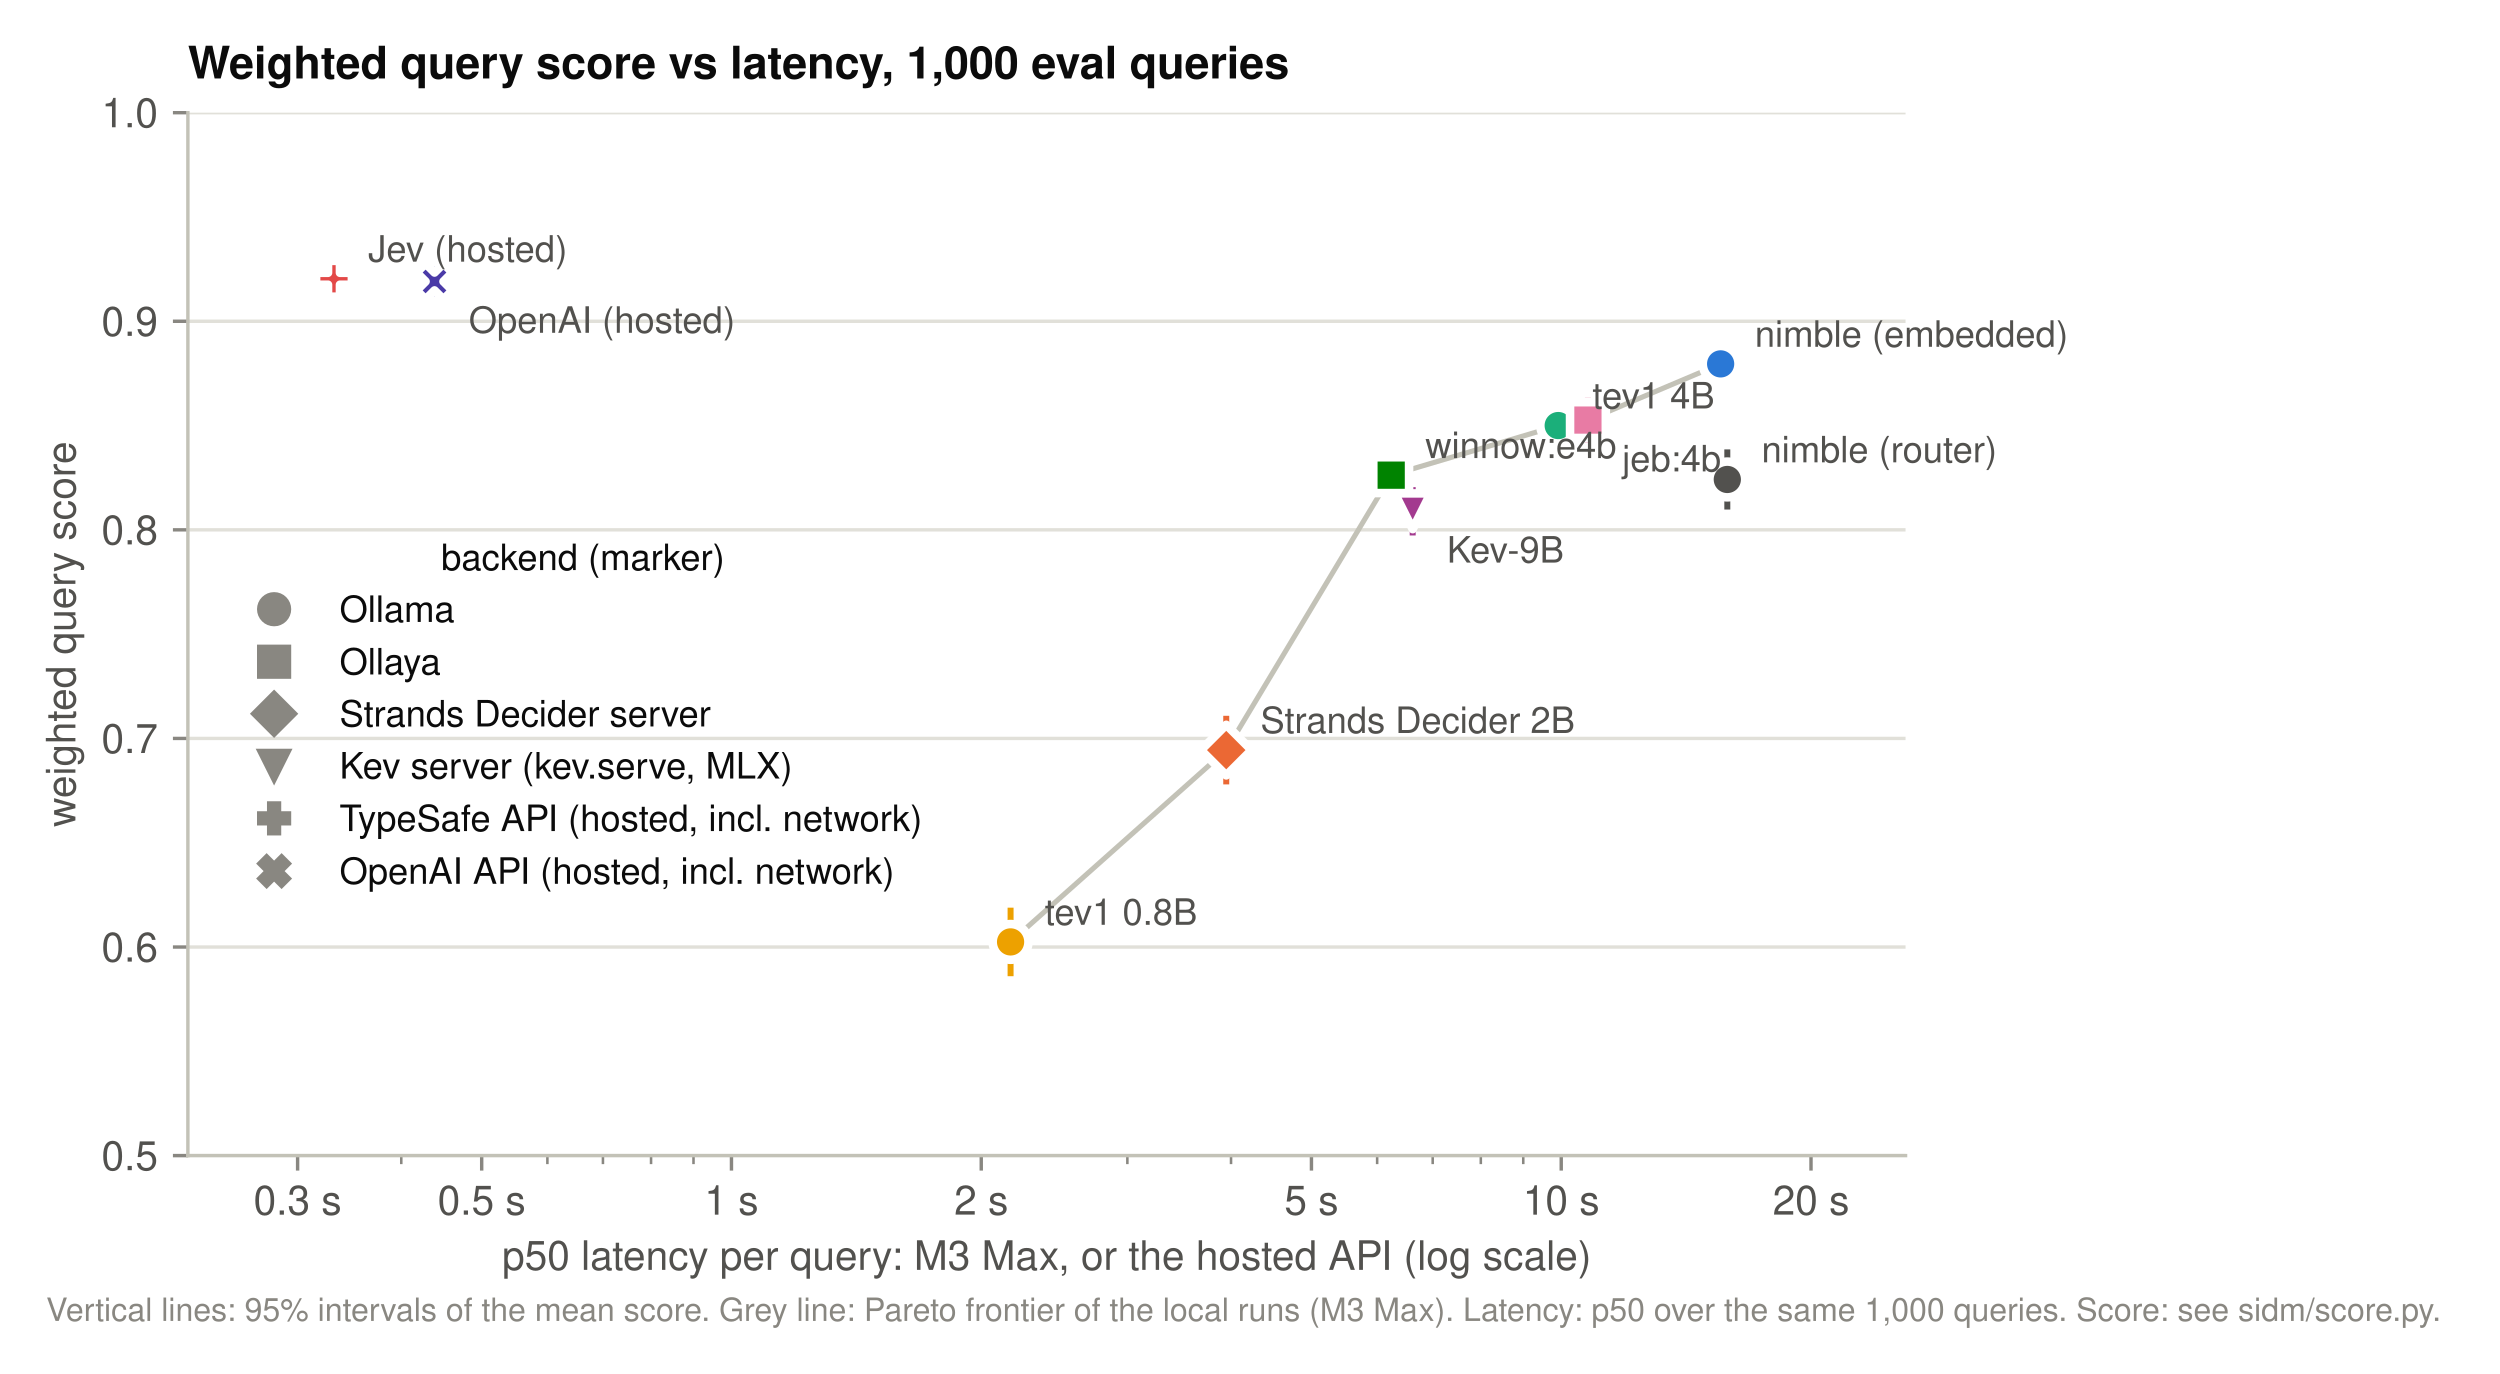
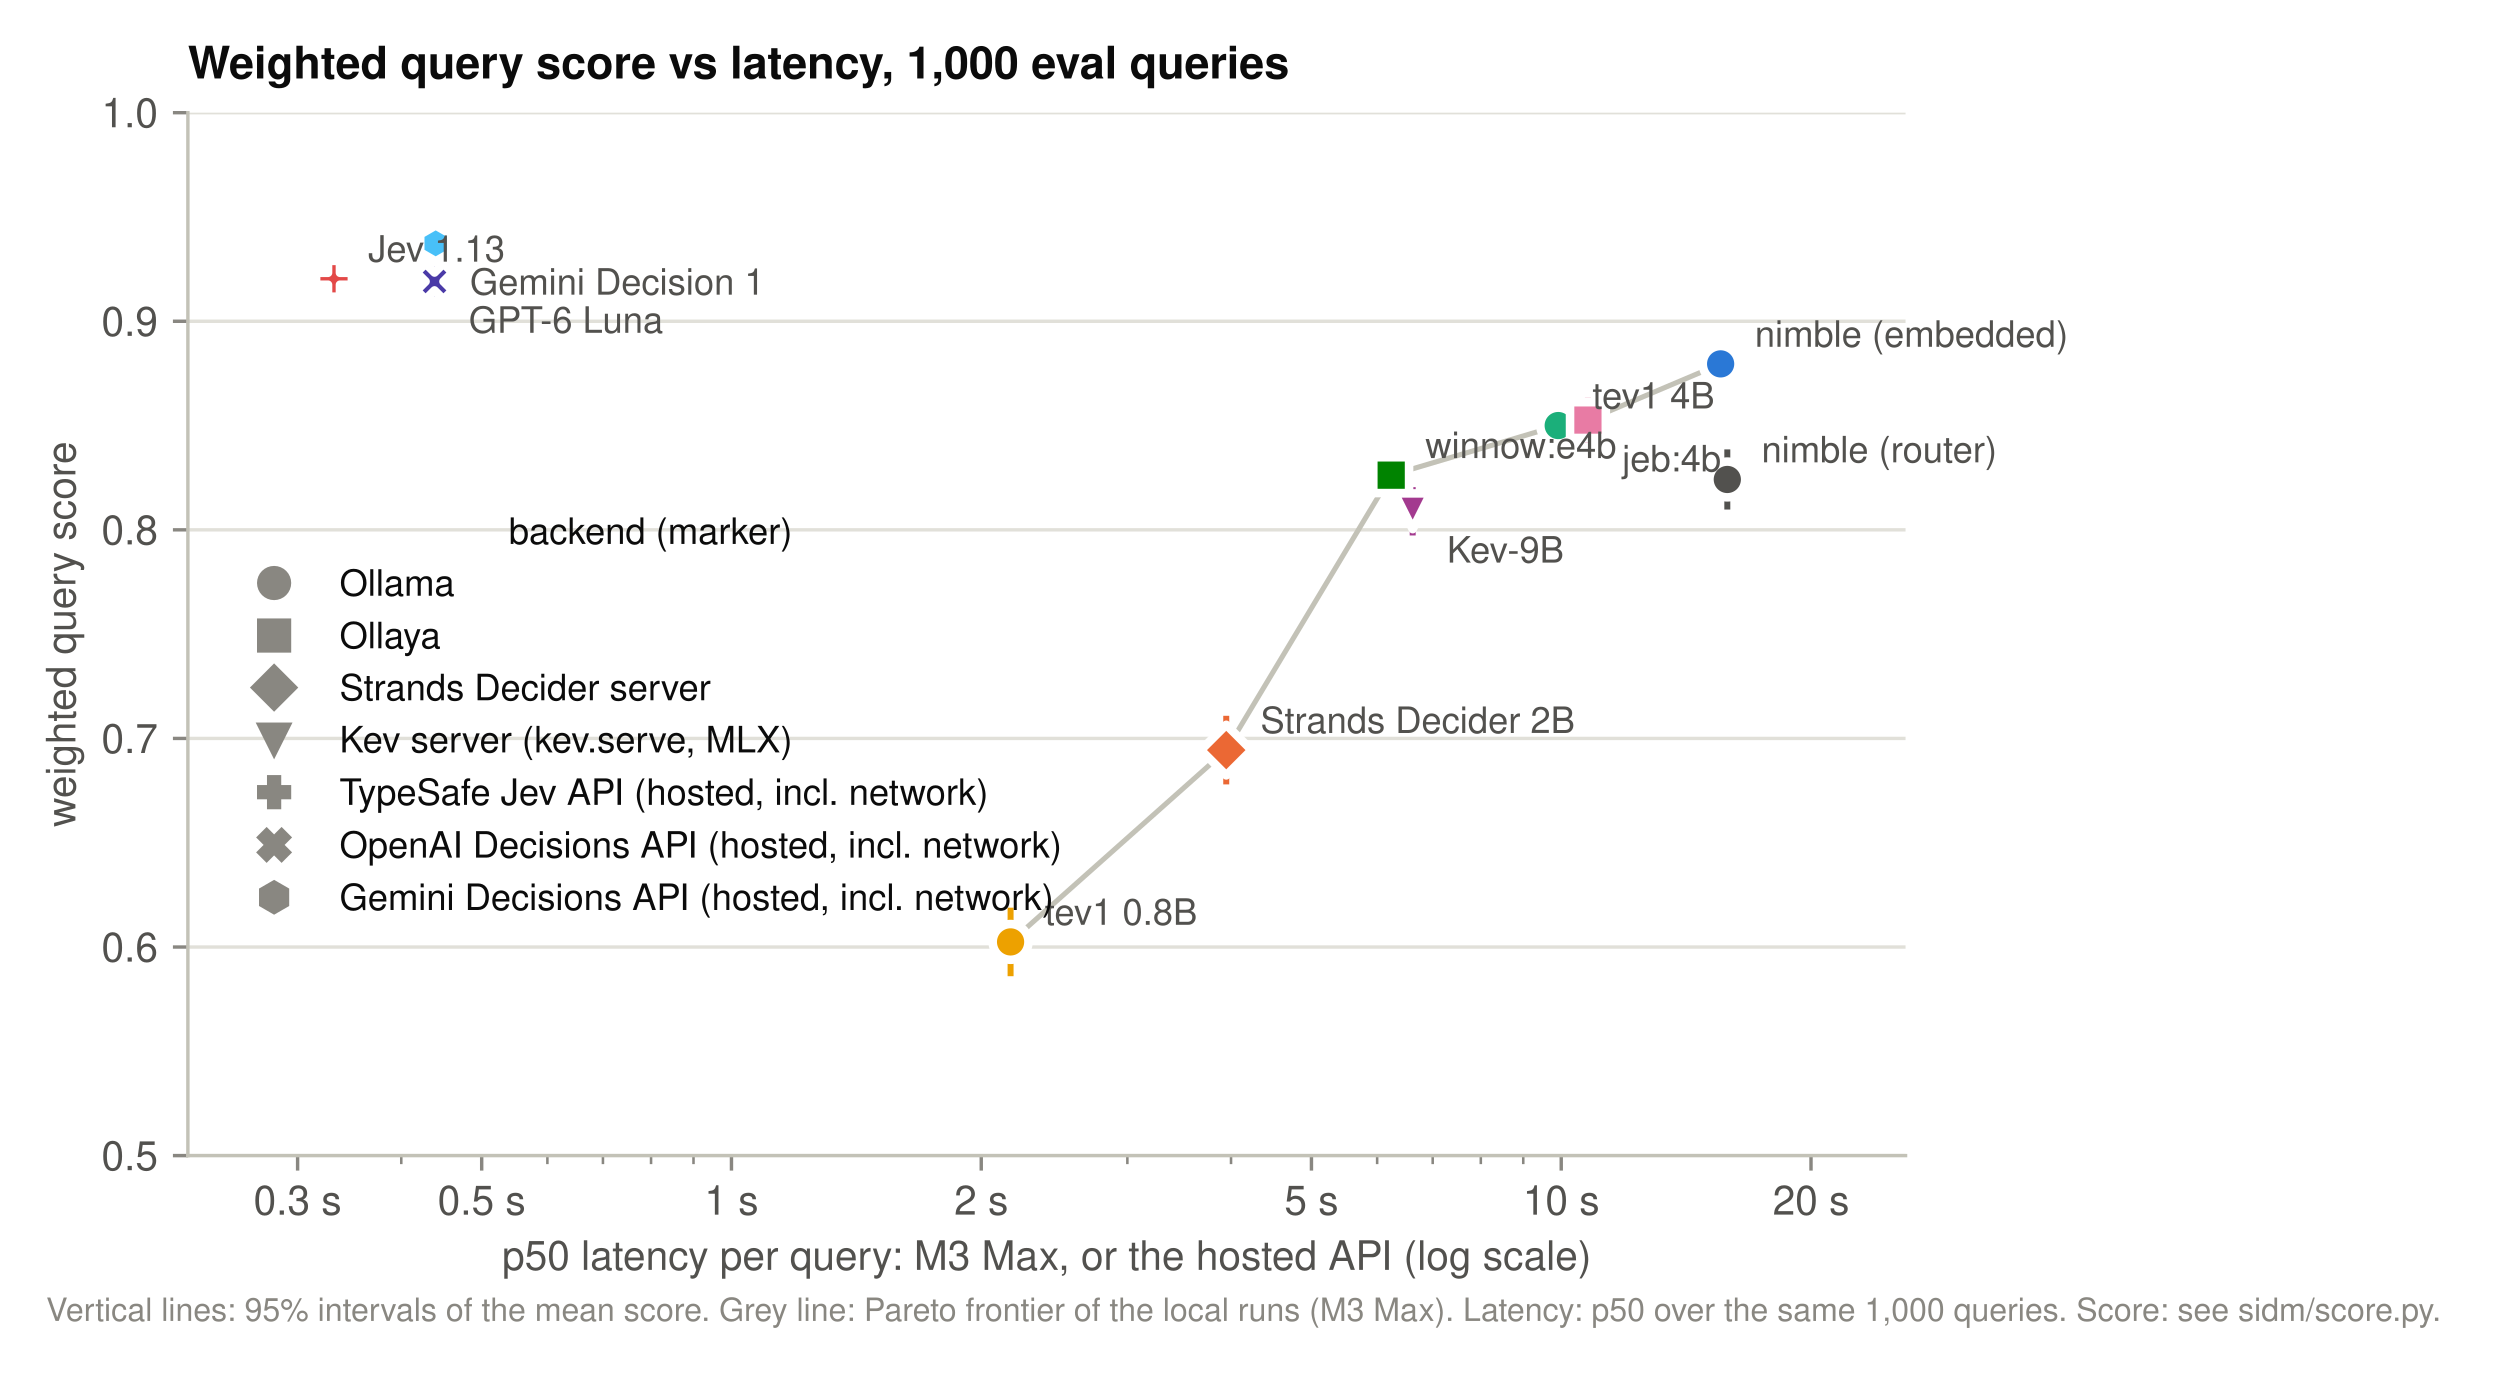
<svg xmlns="http://www.w3.org/2000/svg" xmlns:xlink="http://www.w3.org/1999/xlink" width="584.743pt" height="321.37pt" viewBox="0 0 584.743 321.37" version="1.1">
  <defs>
    <style type="text/css">*{stroke-linejoin: round; stroke-linecap: butt}</style>
  </defs>
  <g id="figure_1">
    <g id="patch_1">
      <path d="M 0 321.37  L 584.743 321.37  L 584.743 0  L 0 0  z " style="fill: #ffffff" />
    </g>
    <g id="axes_1">
      <g id="patch_2">
        <path d="M 43.944 270.293  L 445.704 270.293  L 445.704 26.357  L 43.944 26.357  z " style="fill: #ffffff" />
      </g>
      <g id="matplotlib.axis_1">
        <g id="xtick_1">
          <g id="line2d_1">
            <defs>
              <path id="mfe48f117c4" d="M 0 0  L 0 3.5  " style="stroke: #898781; stroke-width: 0.8" />
            </defs>
            <g>
              <use xlink:href="#mfe48f117c4" x="69.609" y="270.293" style="fill: #898781; stroke: #898781; stroke-width: 0.8" />
            </g>
          </g>
          <g id="text_1">
            <text style="fill: #52514e; font: 9.5px 'Helvetica', 'Arial', 'DejaVu Sans', 'Bitstream Vera Sans', 'Computer Modern Sans Serif', 'Lucida Grande', 'Verdana', 'Geneva', 'Lucid', 'Avant Garde', sans-serif; text-anchor: middle" x="69.609" y="284.107" transform="rotate(-0 69.60887 284.1075)">0.3 s</text>
          </g>
        </g>
        <g id="xtick_2">
          <g id="line2d_2">
            <g>
              <use xlink:href="#mfe48f117c4" x="112.665" y="270.293" style="fill: #898781; stroke: #898781; stroke-width: 0.8" />
            </g>
          </g>
          <g id="text_2">
            <text style="fill: #52514e; font: 9.5px 'Helvetica', 'Arial', 'DejaVu Sans', 'Bitstream Vera Sans', 'Computer Modern Sans Serif', 'Lucida Grande', 'Verdana', 'Geneva', 'Lucid', 'Avant Garde', sans-serif; text-anchor: middle" x="112.665" y="284.107" transform="rotate(-0 112.6649 284.1075)">0.5 s</text>
          </g>
        </g>
        <g id="xtick_3">
          <g id="line2d_3">
            <g>
              <use xlink:href="#mfe48f117c4" x="171.088" y="270.293" style="fill: #898781; stroke: #898781; stroke-width: 0.8" />
            </g>
          </g>
          <g id="text_3">
            <text style="fill: #52514e; font: 9.5px 'Helvetica', 'Arial', 'DejaVu Sans', 'Bitstream Vera Sans', 'Computer Modern Sans Serif', 'Lucida Grande', 'Verdana', 'Geneva', 'Lucid', 'Avant Garde', sans-serif; text-anchor: middle" x="171.088" y="284.107" transform="rotate(-0 171.0883 284.1075)">1 s</text>
          </g>
        </g>
        <g id="xtick_4">
          <g id="line2d_4">
            <g>
              <use xlink:href="#mfe48f117c4" x="229.512" y="270.293" style="fill: #898781; stroke: #898781; stroke-width: 0.8" />
            </g>
          </g>
          <g id="text_4">
            <text style="fill: #52514e; font: 9.5px 'Helvetica', 'Arial', 'DejaVu Sans', 'Bitstream Vera Sans', 'Computer Modern Sans Serif', 'Lucida Grande', 'Verdana', 'Geneva', 'Lucid', 'Avant Garde', sans-serif; text-anchor: middle" x="229.512" y="284.107" transform="rotate(-0 229.5117 284.1075)">2 s</text>
          </g>
        </g>
        <g id="xtick_5">
          <g id="line2d_5">
            <g>
              <use xlink:href="#mfe48f117c4" x="306.743" y="270.293" style="fill: #898781; stroke: #898781; stroke-width: 0.8" />
            </g>
          </g>
          <g id="text_5">
            <text style="fill: #52514e; font: 9.5px 'Helvetica', 'Arial', 'DejaVu Sans', 'Bitstream Vera Sans', 'Computer Modern Sans Serif', 'Lucida Grande', 'Verdana', 'Geneva', 'Lucid', 'Avant Garde', sans-serif; text-anchor: middle" x="306.743" y="284.107" transform="rotate(-0 306.7432 284.1075)">5 s</text>
          </g>
        </g>
        <g id="xtick_6">
          <g id="line2d_6">
            <g>
              <use xlink:href="#mfe48f117c4" x="365.167" y="270.293" style="fill: #898781; stroke: #898781; stroke-width: 0.8" />
            </g>
          </g>
          <g id="text_6">
            <text style="fill: #52514e; font: 9.5px 'Helvetica', 'Arial', 'DejaVu Sans', 'Bitstream Vera Sans', 'Computer Modern Sans Serif', 'Lucida Grande', 'Verdana', 'Geneva', 'Lucid', 'Avant Garde', sans-serif; text-anchor: middle" x="365.167" y="284.107" transform="rotate(-0 365.1666 284.1075)">10 s</text>
          </g>
        </g>
        <g id="xtick_7">
          <g id="line2d_7">
            <g>
              <use xlink:href="#mfe48f117c4" x="423.59" y="270.293" style="fill: #898781; stroke: #898781; stroke-width: 0.8" />
            </g>
          </g>
          <g id="text_7">
            <text style="fill: #52514e; font: 9.5px 'Helvetica', 'Arial', 'DejaVu Sans', 'Bitstream Vera Sans', 'Computer Modern Sans Serif', 'Lucida Grande', 'Verdana', 'Geneva', 'Lucid', 'Avant Garde', sans-serif; text-anchor: middle" x="423.59" y="284.107" transform="rotate(-0 423.59 284.1075)">20 s</text>
          </g>
        </g>
        <g id="xtick_8">
          <g id="line2d_8">
            <defs>
              <path id="m65a0caf0b0" d="M 0 0  L 0 2  " style="stroke: #898781; stroke-width: 0.6" />
            </defs>
            <g>
              <use xlink:href="#m65a0caf0b0" x="93.857" y="270.293" style="fill: #898781; stroke: #898781; stroke-width: 0.6" />
            </g>
          </g>
        </g>
        <g id="xtick_9">
          <g id="line2d_9">
            <g>
              <use xlink:href="#m65a0caf0b0" x="128.032" y="270.293" style="fill: #898781; stroke: #898781; stroke-width: 0.6" />
            </g>
          </g>
        </g>
        <g id="xtick_10">
          <g id="line2d_10">
            <g>
              <use xlink:href="#m65a0caf0b0" x="141.025" y="270.293" style="fill: #898781; stroke: #898781; stroke-width: 0.6" />
            </g>
          </g>
        </g>
        <g id="xtick_11">
          <g id="line2d_11">
            <g>
              <use xlink:href="#m65a0caf0b0" x="152.28" y="270.293" style="fill: #898781; stroke: #898781; stroke-width: 0.6" />
            </g>
          </g>
        </g>
        <g id="xtick_12">
          <g id="line2d_12">
            <g>
              <use xlink:href="#m65a0caf0b0" x="162.208" y="270.293" style="fill: #898781; stroke: #898781; stroke-width: 0.6" />
            </g>
          </g>
        </g>
        <g id="xtick_13">
          <g id="line2d_13">
            <g>
              <use xlink:href="#m65a0caf0b0" x="263.687" y="270.293" style="fill: #898781; stroke: #898781; stroke-width: 0.6" />
            </g>
          </g>
        </g>
        <g id="xtick_14">
          <g id="line2d_14">
            <g>
              <use xlink:href="#m65a0caf0b0" x="287.935" y="270.293" style="fill: #898781; stroke: #898781; stroke-width: 0.6" />
            </g>
          </g>
        </g>
        <g id="xtick_15">
          <g id="line2d_15">
            <g>
              <use xlink:href="#m65a0caf0b0" x="322.111" y="270.293" style="fill: #898781; stroke: #898781; stroke-width: 0.6" />
            </g>
          </g>
        </g>
        <g id="xtick_16">
          <g id="line2d_16">
            <g>
              <use xlink:href="#m65a0caf0b0" x="335.103" y="270.293" style="fill: #898781; stroke: #898781; stroke-width: 0.6" />
            </g>
          </g>
        </g>
        <g id="xtick_17">
          <g id="line2d_17">
            <g>
              <use xlink:href="#m65a0caf0b0" x="346.358" y="270.293" style="fill: #898781; stroke: #898781; stroke-width: 0.6" />
            </g>
          </g>
        </g>
        <g id="xtick_18">
          <g id="line2d_18">
            <g>
              <use xlink:href="#m65a0caf0b0" x="356.286" y="270.293" style="fill: #898781; stroke: #898781; stroke-width: 0.6" />
            </g>
          </g>
        </g>
        <g id="text_8">
          <text style="fill: #52514e; font: 9.5px 'Helvetica', 'Arial', 'DejaVu Sans', 'Bitstream Vera Sans', 'Computer Modern Sans Serif', 'Lucida Grande', 'Verdana', 'Geneva', 'Lucid', 'Avant Garde', sans-serif; text-anchor: middle" x="244.824" y="297.014" transform="rotate(-0 244.8239 297.0137)">p50 latency per query: M3 Max, or the hosted API (log scale)</text>
        </g>
      </g>
      <g id="matplotlib.axis_2">
        <g id="ytick_1">
          <g id="line2d_19">
            <path d="M 43.944 270.293  L 445.704 270.293  " clip-path="url(#p7a59d0e3da)" style="fill: none; stroke: #e1e0d9; stroke-width: 0.8; stroke-linecap: square" />
          </g>
          <g id="line2d_20">
            <defs>
              <path id="mfbda704cc7" d="M 0 0  L -3.5 0  " style="stroke: #898781; stroke-width: 0.8" />
            </defs>
            <g>
              <use xlink:href="#mfbda704cc7" x="43.944" y="270.293" style="fill: #898781; stroke: #898781; stroke-width: 0.8" />
            </g>
          </g>
          <g id="text_9">
            <text style="fill: #52514e; font: 9.5px 'Helvetica', 'Arial', 'DejaVu Sans', 'Bitstream Vera Sans', 'Computer Modern Sans Serif', 'Lucida Grande', 'Verdana', 'Geneva', 'Lucid', 'Avant Garde', sans-serif; text-anchor: end" x="36.944" y="273.7" transform="rotate(-0 36.94391 273.7001)">0.5</text>
          </g>
        </g>
        <g id="ytick_2">
          <g id="line2d_21">
            <path d="M 43.944 221.506  L 445.704 221.506  " clip-path="url(#p7a59d0e3da)" style="fill: none; stroke: #e1e0d9; stroke-width: 0.8; stroke-linecap: square" />
          </g>
          <g id="line2d_22">
            <g>
              <use xlink:href="#mfbda704cc7" x="43.944" y="221.506" style="fill: #898781; stroke: #898781; stroke-width: 0.8" />
            </g>
          </g>
          <g id="text_10">
            <text style="fill: #52514e; font: 9.5px 'Helvetica', 'Arial', 'DejaVu Sans', 'Bitstream Vera Sans', 'Computer Modern Sans Serif', 'Lucida Grande', 'Verdana', 'Geneva', 'Lucid', 'Avant Garde', sans-serif; text-anchor: end" x="36.944" y="224.913" transform="rotate(-0 36.94391 224.9129)">0.6</text>
          </g>
        </g>
        <g id="ytick_3">
          <g id="line2d_23">
            <path d="M 43.944 172.718  L 445.704 172.718  " clip-path="url(#p7a59d0e3da)" style="fill: none; stroke: #e1e0d9; stroke-width: 0.8; stroke-linecap: square" />
          </g>
          <g id="line2d_24">
            <g>
              <use xlink:href="#mfbda704cc7" x="43.944" y="172.718" style="fill: #898781; stroke: #898781; stroke-width: 0.8" />
            </g>
          </g>
          <g id="text_11">
            <text style="fill: #52514e; font: 9.5px 'Helvetica', 'Arial', 'DejaVu Sans', 'Bitstream Vera Sans', 'Computer Modern Sans Serif', 'Lucida Grande', 'Verdana', 'Geneva', 'Lucid', 'Avant Garde', sans-serif; text-anchor: end" x="36.944" y="176.126" transform="rotate(-0 36.94391 176.1257)">0.7</text>
          </g>
        </g>
        <g id="ytick_4">
          <g id="line2d_25">
            <path d="M 43.944 123.931  L 445.704 123.931  " clip-path="url(#p7a59d0e3da)" style="fill: none; stroke: #e1e0d9; stroke-width: 0.8; stroke-linecap: square" />
          </g>
          <g id="line2d_26">
            <g>
              <use xlink:href="#mfbda704cc7" x="43.944" y="123.931" style="fill: #898781; stroke: #898781; stroke-width: 0.8" />
            </g>
          </g>
          <g id="text_12">
            <text style="fill: #52514e; font: 9.5px 'Helvetica', 'Arial', 'DejaVu Sans', 'Bitstream Vera Sans', 'Computer Modern Sans Serif', 'Lucida Grande', 'Verdana', 'Geneva', 'Lucid', 'Avant Garde', sans-serif; text-anchor: end" x="36.944" y="127.339" transform="rotate(-0 36.94391 127.3385)">0.8</text>
          </g>
        </g>
        <g id="ytick_5">
          <g id="line2d_27">
            <path d="M 43.944 75.144  L 445.704 75.144  " clip-path="url(#p7a59d0e3da)" style="fill: none; stroke: #e1e0d9; stroke-width: 0.8; stroke-linecap: square" />
          </g>
          <g id="line2d_28">
            <g>
              <use xlink:href="#mfbda704cc7" x="43.944" y="75.144" style="fill: #898781; stroke: #898781; stroke-width: 0.8" />
            </g>
          </g>
          <g id="text_13">
            <text style="fill: #52514e; font: 9.5px 'Helvetica', 'Arial', 'DejaVu Sans', 'Bitstream Vera Sans', 'Computer Modern Sans Serif', 'Lucida Grande', 'Verdana', 'Geneva', 'Lucid', 'Avant Garde', sans-serif; text-anchor: end" x="36.944" y="78.551" transform="rotate(-0 36.94391 78.5513)">0.9</text>
          </g>
        </g>
        <g id="ytick_6">
          <g id="line2d_29">
            <path d="M 43.944 26.357  L 445.704 26.357  " clip-path="url(#p7a59d0e3da)" style="fill: none; stroke: #e1e0d9; stroke-width: 0.8; stroke-linecap: square" />
          </g>
          <g id="line2d_30">
            <g>
              <use xlink:href="#mfbda704cc7" x="43.944" y="26.357" style="fill: #898781; stroke: #898781; stroke-width: 0.8" />
            </g>
          </g>
          <g id="text_14">
            <text style="fill: #52514e; font: 9.5px 'Helvetica', 'Arial', 'DejaVu Sans', 'Bitstream Vera Sans', 'Computer Modern Sans Serif', 'Lucida Grande', 'Verdana', 'Geneva', 'Lucid', 'Avant Garde', sans-serif; text-anchor: end" x="36.944" y="29.764" transform="rotate(-0 36.94391 29.7641)">1.0</text>
          </g>
        </g>
        <g id="text_15">
          <text style="fill: #52514e; font: 9.5px 'Helvetica', 'Arial', 'DejaVu Sans', 'Bitstream Vera Sans', 'Computer Modern Sans Serif', 'Lucida Grande', 'Verdana', 'Geneva', 'Lucid', 'Avant Garde', sans-serif; text-anchor: middle" x="17.637" y="148.325" transform="rotate(-90 17.63703 148.3247)">weighted query score</text>
        </g>
      </g>
      <g id="line2d_31">
        <path d="M 236.371 220.312  L 286.814 175.445  L 325.395 111.141  L 364.461 99.536  L 371.412 98.256  L 402.452 85.111  " clip-path="url(#p7a59d0e3da)" style="fill: none; stroke: #c3c2b7; stroke-width: 1.2; stroke-linecap: square" />
      </g>
      <g id="LineCollection_1">
        <path d="M 78.119 68.632  L 78.119 61.768  " clip-path="url(#p7a59d0e3da)" style="fill: none; stroke: #e34948; stroke-width: 1.4" />
      </g>
      <g id="LineCollection_2">
        <path d="M 101.635 69.313  L 101.635 62.359  " clip-path="url(#p7a59d0e3da)" style="fill: none; stroke: #4a3aa7; stroke-width: 1.4" />
      </g>
      <g id="LineCollection_3">
+         <path d="M 101.91 60.085  L 101.91 53.759  " clip-path="url(#p7a59d0e3da)" style="fill: none; stroke: #48c0f8; stroke-width: 1.4" />
+       </g>
+       <g id="LineCollection_4">
        <path d="M 402.452 90.05  L 402.452 80.173  " clip-path="url(#p7a59d0e3da)" style="fill: none; stroke: #2a78d6; stroke-width: 1.4" />
      </g>
-       <g id="LineCollection_4">
+       <g id="LineCollection_5">
        <path d="M 404.014 119.186  L 404.014 105.107  " clip-path="url(#p7a59d0e3da)" style="fill: none; stroke: #52514e; stroke-width: 1.4" />
      </g>
-       <g id="LineCollection_5">
+       <g id="LineCollection_6">
        <path d="M 364.461 104.115  L 364.461 94.957  " clip-path="url(#p7a59d0e3da)" style="fill: none; stroke: #1baf7a; stroke-width: 1.4" />
      </g>
-       <g id="LineCollection_6">
+       <g id="LineCollection_7">
        <path d="M 236.371 228.326  L 236.371 212.297  " clip-path="url(#p7a59d0e3da)" style="fill: none; stroke: #eda100; stroke-width: 1.4" />
      </g>
-       <g id="LineCollection_7">
+       <g id="LineCollection_8">
        <path d="M 371.412 103.47  L 371.412 93.043  " clip-path="url(#p7a59d0e3da)" style="fill: none; stroke: #e87ba4; stroke-width: 1.4" />
      </g>
-       <g id="LineCollection_8">
+       <g id="LineCollection_9">
        <path d="M 325.395 115.477  L 325.395 106.804  " clip-path="url(#p7a59d0e3da)" style="fill: none; stroke: #008300; stroke-width: 1.4" />
      </g>
-       <g id="LineCollection_9">
+       <g id="LineCollection_10">
        <path d="M 286.814 183.469  L 286.814 167.422  " clip-path="url(#p7a59d0e3da)" style="fill: none; stroke: #eb6834; stroke-width: 1.4" />
      </g>
-       <g id="LineCollection_10">
+       <g id="LineCollection_11">
        <path d="M 330.424 125.237  L 330.424 113.932  " clip-path="url(#p7a59d0e3da)" style="fill: none; stroke: #a33a8f; stroke-width: 1.4" />
      </g>
      <g id="patch_3">
        <path d="M 43.944 270.293  L 43.944 26.357  " style="fill: none; stroke: #c3c2b7; stroke-width: 0.8; stroke-linejoin: miter; stroke-linecap: square" />
      </g>
      <g id="patch_4">
        <path d="M 43.944 270.293  L 445.704 270.293  " style="fill: none; stroke: #c3c2b7; stroke-width: 0.8; stroke-linejoin: miter; stroke-linecap: square" />
      </g>
      <g id="PathCollection_1">
        <defs>
          <path id="m55cbec0823" d="M -1.394 4.183  L 1.394 4.183  L 1.394 1.394  L 4.183 1.394  L 4.183 -1.394  L 1.394 -1.394  L 1.394 -4.183  L -1.394 -4.183  L -1.394 -1.394  L -4.183 -1.394  L -4.183 1.394  L -1.394 1.394  z " style="stroke: #ffffff; stroke-width: 2" />
        </defs>
        <g clip-path="url(#p7a59d0e3da)">
          <use xlink:href="#m55cbec0823" x="78.119" y="65.2" style="fill: #e34948; stroke: #ffffff; stroke-width: 2" />
        </g>
      </g>
      <g id="PathCollection_2">
        <defs>
          <path id="m305422e04a" d="M -2.092 4.183  L 0 2.092  L 2.092 4.183  L 4.183 2.092  L 2.092 0  L 4.183 -2.092  L 2.092 -4.183  L 0 -2.092  L -2.092 -4.183  L -4.183 -2.092  L -2.092 0  L -4.183 2.092  z " style="stroke: #ffffff; stroke-width: 2" />
        </defs>
        <g clip-path="url(#p7a59d0e3da)">
          <use xlink:href="#m305422e04a" x="101.635" y="65.836" style="fill: #4a3aa7; stroke: #ffffff; stroke-width: 2" />
        </g>
      </g>
      <g id="PathCollection_3">
        <defs>
+           <path id="mdad94b3411" d="M 0 -4.183  L -3.623 -2.092  L -3.623 2.092  L -0 4.183  L 3.623 2.092  L 3.623 -2.092  z " style="stroke: #ffffff; stroke-width: 2" />
+         </defs>
+         <g clip-path="url(#p7a59d0e3da)">
+           <use xlink:href="#mdad94b3411" x="101.91" y="56.922" style="fill: #48c0f8; stroke: #ffffff; stroke-width: 2" />
+         </g>
+       </g>
+       <g id="PathCollection_4">
+         <defs>
          <path id="m7345d1a104" d="M 0 4.183  C 1.109 4.183 2.174 3.743 2.958 2.958  C 3.743 2.174 4.183 1.109 4.183 0  C 4.183 -1.109 3.743 -2.174 2.958 -2.958  C 2.174 -3.743 1.109 -4.183 0 -4.183  C -1.109 -4.183 -2.174 -3.743 -2.958 -2.958  C -3.743 -2.174 -4.183 -1.109 -4.183 0  C -4.183 1.109 -3.743 2.174 -2.958 2.958  C -2.174 3.743 -1.109 4.183 0 4.183  z " style="stroke: #ffffff; stroke-width: 2" />
        </defs>
        <g clip-path="url(#p7a59d0e3da)">
          <use xlink:href="#m7345d1a104" x="402.452" y="85.111" style="fill: #2a78d6; stroke: #ffffff; stroke-width: 2" />
        </g>
      </g>
-       <g id="PathCollection_4">
+       <g id="PathCollection_5">
        <defs>
          <path id="md1af165ce3" d="M 0 4.183  C 1.109 4.183 2.174 3.743 2.958 2.958  C 3.743 2.174 4.183 1.109 4.183 0  C 4.183 -1.109 3.743 -2.174 2.958 -2.958  C 2.174 -3.743 1.109 -4.183 0 -4.183  C -1.109 -4.183 -2.174 -3.743 -2.958 -2.958  C -3.743 -2.174 -4.183 -1.109 -4.183 0  C -4.183 1.109 -3.743 2.174 -2.958 2.958  C -2.174 3.743 -1.109 4.183 0 4.183  z " style="stroke: #ffffff; stroke-width: 2" />
        </defs>
        <g clip-path="url(#p7a59d0e3da)">
          <use xlink:href="#md1af165ce3" x="404.014" y="112.147" style="fill: #52514e; stroke: #ffffff; stroke-width: 2" />
        </g>
      </g>
-       <g id="PathCollection_5">
+       <g id="PathCollection_6">
        <defs>
          <path id="mab2448efdc" d="M 0 4.183  C 1.109 4.183 2.174 3.743 2.958 2.958  C 3.743 2.174 4.183 1.109 4.183 0  C 4.183 -1.109 3.743 -2.174 2.958 -2.958  C 2.174 -3.743 1.109 -4.183 0 -4.183  C -1.109 -4.183 -2.174 -3.743 -2.958 -2.958  C -3.743 -2.174 -4.183 -1.109 -4.183 0  C -4.183 1.109 -3.743 2.174 -2.958 2.958  C -2.174 3.743 -1.109 4.183 0 4.183  z " style="stroke: #ffffff; stroke-width: 2" />
        </defs>
        <g clip-path="url(#p7a59d0e3da)">
          <use xlink:href="#mab2448efdc" x="364.461" y="99.536" style="fill: #1baf7a; stroke: #ffffff; stroke-width: 2" />
        </g>
      </g>
-       <g id="PathCollection_6">
+       <g id="PathCollection_7">
        <defs>
          <path id="m73e20fe75e" d="M 0 4.183  C 1.109 4.183 2.174 3.743 2.958 2.958  C 3.743 2.174 4.183 1.109 4.183 0  C 4.183 -1.109 3.743 -2.174 2.958 -2.958  C 2.174 -3.743 1.109 -4.183 0 -4.183  C -1.109 -4.183 -2.174 -3.743 -2.958 -2.958  C -3.743 -2.174 -4.183 -1.109 -4.183 0  C -4.183 1.109 -3.743 2.174 -2.958 2.958  C -2.174 3.743 -1.109 4.183 0 4.183  z " style="stroke: #ffffff; stroke-width: 2" />
        </defs>
        <g clip-path="url(#p7a59d0e3da)">
          <use xlink:href="#m73e20fe75e" x="236.371" y="220.312" style="fill: #eda100; stroke: #ffffff; stroke-width: 2" />
        </g>
      </g>
-       <g id="PathCollection_7">
+       <g id="PathCollection_8">
        <defs>
          <path id="m01c387eda3" d="M -4.183 4.183  L 4.183 4.183  L 4.183 -4.183  L -4.183 -4.183  z " style="stroke: #ffffff; stroke-width: 2" />
        </defs>
        <g clip-path="url(#p7a59d0e3da)">
          <use xlink:href="#m01c387eda3" x="371.412" y="98.256" style="fill: #e87ba4; stroke: #ffffff; stroke-width: 2" />
        </g>
      </g>
-       <g id="PathCollection_8">
+       <g id="PathCollection_9">
        <defs>
          <path id="mec9a3d1fc0" d="M -4.183 4.183  L 4.183 4.183  L 4.183 -4.183  L -4.183 -4.183  z " style="stroke: #ffffff; stroke-width: 2" />
        </defs>
        <g clip-path="url(#p7a59d0e3da)">
          <use xlink:href="#mec9a3d1fc0" x="325.395" y="111.141" style="fill: #008300; stroke: #ffffff; stroke-width: 2" />
        </g>
      </g>
-       <g id="PathCollection_9">
+       <g id="PathCollection_10">
        <defs>
          <path id="mc6c9ae887d" d="M -0 5.916  L 5.916 0  L 0 -5.916  L -5.916 -0  z " style="stroke: #ffffff; stroke-width: 2" />
        </defs>
        <g clip-path="url(#p7a59d0e3da)">
          <use xlink:href="#mc6c9ae887d" x="286.814" y="175.445" style="fill: #eb6834; stroke: #ffffff; stroke-width: 2" />
        </g>
      </g>
-       <g id="PathCollection_10">
+       <g id="PathCollection_11">
        <defs>
          <path id="m9f395c3787" d="M -0 4.183  L 4.183 -4.183  L -4.183 -4.183  z " style="stroke: #ffffff; stroke-width: 2" />
        </defs>
        <g clip-path="url(#p7a59d0e3da)">
          <use xlink:href="#m9f395c3787" x="330.424" y="119.585" style="fill: #a33a8f; stroke: #ffffff; stroke-width: 2" />
        </g>
      </g>
      <g id="text_16">
-         <text style="fill: #52514e; font: 8.5px 'Helvetica', 'Arial', 'DejaVu Sans', 'Bitstream Vera Sans', 'Computer Modern Sans Serif', 'Lucida Grande', 'Verdana', 'Geneva', 'Lucid', 'Avant Garde', sans-serif; text-anchor: start" x="86.119" y="61.2" transform="rotate(-0 86.1194 61.19979)">Jev (hosted)</text>
+         <text style="fill: #52514e; font: 8.5px 'Helvetica', 'Arial', 'DejaVu Sans', 'Bitstream Vera Sans', 'Computer Modern Sans Serif', 'Lucida Grande', 'Verdana', 'Geneva', 'Lucid', 'Avant Garde', sans-serif; text-anchor: start" x="86.119" y="61.2" transform="rotate(-0 86.1194 61.19979)">Jev 1.13</text>
      </g>
      <g id="text_17">
-         <text style="fill: #52514e; font: 8.5px 'Helvetica', 'Arial', 'DejaVu Sans', 'Bitstream Vera Sans', 'Computer Modern Sans Serif', 'Lucida Grande', 'Verdana', 'Geneva', 'Lucid', 'Avant Garde', sans-serif; text-anchor: start" x="109.635" y="77.836" transform="rotate(-0 109.6352 77.83576)">OpenAI (hosted)</text>
+         <text style="fill: #52514e; font: 8.5px 'Helvetica', 'Arial', 'DejaVu Sans', 'Bitstream Vera Sans', 'Computer Modern Sans Serif', 'Lucida Grande', 'Verdana', 'Geneva', 'Lucid', 'Avant Garde', sans-serif; text-anchor: start" x="109.635" y="77.836" transform="rotate(-0 109.6352 77.83576)">GPT-6 Luna</text>
      </g>
      <g id="text_18">
+         <text style="fill: #52514e; font: 8.5px 'Helvetica', 'Arial', 'DejaVu Sans', 'Bitstream Vera Sans', 'Computer Modern Sans Serif', 'Lucida Grande', 'Verdana', 'Geneva', 'Lucid', 'Avant Garde', sans-serif; text-anchor: start" x="109.91" y="68.922" transform="rotate(-0 109.9101 68.92191)">Gemini Decision 1</text>
+       </g>
+       <g id="text_19">
        <text style="fill: #52514e; font: 8.5px 'Helvetica', 'Arial', 'DejaVu Sans', 'Bitstream Vera Sans', 'Computer Modern Sans Serif', 'Lucida Grande', 'Verdana', 'Geneva', 'Lucid', 'Avant Garde', sans-serif; text-anchor: start" x="244.371" y="216.312" transform="rotate(-0 244.3707 216.3115)">tev1 0.8B</text>
      </g>
-       <g id="text_19">
+       <g id="text_20">
        <text style="fill: #52514e; font: 8.5px 'Helvetica', 'Arial', 'DejaVu Sans', 'Bitstream Vera Sans', 'Computer Modern Sans Serif', 'Lucida Grande', 'Verdana', 'Geneva', 'Lucid', 'Avant Garde', sans-serif; text-anchor: start" x="294.814" y="171.445" transform="rotate(-0 294.814 171.4455)">Strands Decider 2B</text>
      </g>
-       <g id="text_20">
+       <g id="text_21">
        <text style="fill: #52514e; font: 8.5px 'Helvetica', 'Arial', 'DejaVu Sans', 'Bitstream Vera Sans', 'Computer Modern Sans Serif', 'Lucida Grande', 'Verdana', 'Geneva', 'Lucid', 'Avant Garde', sans-serif; text-anchor: start" x="333.395" y="107.141" transform="rotate(-0 333.3946 107.1407)">winnow:e4b</text>
      </g>
-       <g id="text_21">
+       <g id="text_22">
        <text style="fill: #52514e; font: 8.5px 'Helvetica', 'Arial', 'DejaVu Sans', 'Bitstream Vera Sans', 'Computer Modern Sans Serif', 'Lucida Grande', 'Verdana', 'Geneva', 'Lucid', 'Avant Garde', sans-serif; text-anchor: start" x="338.424" y="131.585" transform="rotate(-0 338.4239 131.5847)">Kev-9B</text>
      </g>
-       <g id="text_22">
+       <g id="text_23">
        <text style="fill: #52514e; font: 8.5px 'Helvetica', 'Arial', 'DejaVu Sans', 'Bitstream Vera Sans', 'Computer Modern Sans Serif', 'Lucida Grande', 'Verdana', 'Geneva', 'Lucid', 'Avant Garde', sans-serif; text-anchor: start" x="372.461" y="95.536" transform="rotate(-0 372.461 95.53605)">tev1 4B</text>
      </g>
-       <g id="text_23">
+       <g id="text_24">
        <text style="fill: #52514e; font: 8.5px 'Helvetica', 'Arial', 'DejaVu Sans', 'Bitstream Vera Sans', 'Computer Modern Sans Serif', 'Lucida Grande', 'Verdana', 'Geneva', 'Lucid', 'Avant Garde', sans-serif; text-anchor: start" x="379.412" y="110.256" transform="rotate(-0 379.4125 110.2564)">jeb:4b</text>
      </g>
-       <g id="text_24">
+       <g id="text_25">
        <text style="fill: #52514e; font: 8.5px 'Helvetica', 'Arial', 'DejaVu Sans', 'Bitstream Vera Sans', 'Computer Modern Sans Serif', 'Lucida Grande', 'Verdana', 'Geneva', 'Lucid', 'Avant Garde', sans-serif; text-anchor: start" x="410.452" y="81.111" transform="rotate(-0 410.4519 81.11122)">nimble (embedded)</text>
      </g>
-       <g id="text_25">
+       <g id="text_26">
        <text style="fill: #52514e; font: 8.5px 'Helvetica', 'Arial', 'DejaVu Sans', 'Bitstream Vera Sans', 'Computer Modern Sans Serif', 'Lucida Grande', 'Verdana', 'Geneva', 'Lucid', 'Avant Garde', sans-serif; text-anchor: start" x="412.014" y="108.147" transform="rotate(-0 412.0135 108.1465)">nimble (router)</text>
      </g>
-       <g id="text_26">
+       <g id="text_27">
        <text style="fill: #0b0b0b; font: 700 10.5px 'Helvetica', 'Arial', 'DejaVu Sans', 'Bitstream Vera Sans', 'Computer Modern Sans Serif', 'Lucida Grande', 'Verdana', 'Geneva', 'Lucid', 'Avant Garde', sans-serif; text-anchor: start" x="43.944" y="18.357" transform="rotate(-0 43.94391 18.35672)">Weighted query score vs latency, 1,000 eval queries</text>
      </g>
      <g id="legend_1">
-         <g id="text_27">
-           <text style="fill: #0b0b0b; font: 8.5px 'Helvetica', 'Arial', 'DejaVu Sans', 'Bitstream Vera Sans', 'Computer Modern Sans Serif', 'Lucida Grande', 'Verdana', 'Geneva', 'Lucid', 'Avant Garde', sans-serif; text-anchor: start" x="103.183" y="133.346" transform="rotate(-0 103.183 133.3455)">backend (marker)</text>
+         <g id="text_28">
+           <text style="fill: #0b0b0b; font: 8.5px 'Helvetica', 'Arial', 'DejaVu Sans', 'Bitstream Vera Sans', 'Computer Modern Sans Serif', 'Lucida Grande', 'Verdana', 'Geneva', 'Lucid', 'Avant Garde', sans-serif; text-anchor: start" x="119.008" y="127.222" transform="rotate(-0 119.0082 127.2216)">backend (marker)</text>
        </g>
        <g id="line2d_32">
          <defs>
            <path id="m20682d3e0f" d="M 0 3.5  C 0.928 3.5 1.819 3.131 2.475 2.475  C 3.131 1.819 3.5 0.928 3.5 0  C 3.5 -0.928 3.131 -1.819 2.475 -2.475  C 1.819 -3.131 0.928 -3.5 0 -3.5  C -0.928 -3.5 -1.819 -3.131 -2.475 -2.475  C -3.131 -1.819 -3.5 -0.928 -3.5 0  C -3.5 0.928 -3.131 1.819 -2.475 2.475  C -1.819 3.131 -0.928 3.5 0 3.5  z " style="stroke: #898781" />
          </defs>
          <g>
-             <use xlink:href="#m20682d3e0f" x="64.112" y="142.49" style="fill: #898781; stroke: #898781" />
-           </g>
-         </g>
-         <g id="text_28">
-           <text style="fill: #0b0b0b; font: 8.5px 'Helvetica', 'Arial', 'DejaVu Sans', 'Bitstream Vera Sans', 'Computer Modern Sans Serif', 'Lucida Grande', 'Verdana', 'Geneva', 'Lucid', 'Avant Garde', sans-serif; text-anchor: start" x="79.412" y="145.465" transform="rotate(-0 79.41151 145.4647)">Ollama</text>
+             <use xlink:href="#m20682d3e0f" x="64.112" y="136.366" style="fill: #898781; stroke: #898781" />
+           </g>
+         </g>
+         <g id="text_29">
+           <text style="fill: #0b0b0b; font: 8.5px 'Helvetica', 'Arial', 'DejaVu Sans', 'Bitstream Vera Sans', 'Computer Modern Sans Serif', 'Lucida Grande', 'Verdana', 'Geneva', 'Lucid', 'Avant Garde', sans-serif; text-anchor: start" x="79.412" y="139.341" transform="rotate(-0 79.41151 139.3407)">Ollama</text>
        </g>
        <g id="line2d_33">
          <defs>
            <path id="maf56c9fa60" d="M -3.5 3.5  L 3.5 3.5  L 3.5 -3.5  L -3.5 -3.5  z " style="stroke: #898781; stroke-linejoin: miter" />
          </defs>
          <g>
-             <use xlink:href="#maf56c9fa60" x="64.112" y="154.775" style="fill: #898781; stroke: #898781; stroke-linejoin: miter" />
-           </g>
-         </g>
-         <g id="text_29">
-           <text style="fill: #0b0b0b; font: 8.5px 'Helvetica', 'Arial', 'DejaVu Sans', 'Bitstream Vera Sans', 'Computer Modern Sans Serif', 'Lucida Grande', 'Verdana', 'Geneva', 'Lucid', 'Avant Garde', sans-serif; text-anchor: start" x="79.412" y="157.75" transform="rotate(-0 79.41151 157.7498)">Ollaya</text>
+             <use xlink:href="#maf56c9fa60" x="64.112" y="148.651" style="fill: #898781; stroke: #898781; stroke-linejoin: miter" />
+           </g>
+         </g>
+         <g id="text_30">
+           <text style="fill: #0b0b0b; font: 8.5px 'Helvetica', 'Arial', 'DejaVu Sans', 'Bitstream Vera Sans', 'Computer Modern Sans Serif', 'Lucida Grande', 'Verdana', 'Geneva', 'Lucid', 'Avant Garde', sans-serif; text-anchor: start" x="79.412" y="151.626" transform="rotate(-0 79.41151 151.6258)">Ollaya</text>
        </g>
        <g id="line2d_34">
          <defs>
            <path id="mb989921103" d="M -0 4.95  L 4.95 0  L 0 -4.95  L -4.95 -0  z " style="stroke: #898781; stroke-linejoin: miter" />
          </defs>
          <g>
-             <use xlink:href="#mb989921103" x="64.112" y="166.944" style="fill: #898781; stroke: #898781; stroke-linejoin: miter" />
-           </g>
-         </g>
-         <g id="text_30">
-           <text style="fill: #0b0b0b; font: 8.5px 'Helvetica', 'Arial', 'DejaVu Sans', 'Bitstream Vera Sans', 'Computer Modern Sans Serif', 'Lucida Grande', 'Verdana', 'Geneva', 'Lucid', 'Avant Garde', sans-serif; text-anchor: start" x="79.412" y="169.919" transform="rotate(-0 79.41151 169.9194)">Strands Decider server</text>
+             <use xlink:href="#mb989921103" x="64.112" y="160.82" style="fill: #898781; stroke: #898781; stroke-linejoin: miter" />
+           </g>
+         </g>
+         <g id="text_31">
+           <text style="fill: #0b0b0b; font: 8.5px 'Helvetica', 'Arial', 'DejaVu Sans', 'Bitstream Vera Sans', 'Computer Modern Sans Serif', 'Lucida Grande', 'Verdana', 'Geneva', 'Lucid', 'Avant Garde', sans-serif; text-anchor: start" x="79.412" y="163.795" transform="rotate(-0 79.41151 163.7955)">Strands Decider server</text>
        </g>
        <g id="line2d_35">
          <defs>
            <path id="m4707ef5604" d="M -0 3.5  L 3.5 -3.5  L -3.5 -3.5  z " style="stroke: #898781; stroke-linejoin: miter" />
          </defs>
          <g>
-             <use xlink:href="#m4707ef5604" x="64.112" y="179.126" style="fill: #898781; stroke: #898781; stroke-linejoin: miter" />
-           </g>
-         </g>
-         <g id="text_31">
-           <text style="fill: #0b0b0b; font: 8.5px 'Helvetica', 'Arial', 'DejaVu Sans', 'Bitstream Vera Sans', 'Computer Modern Sans Serif', 'Lucida Grande', 'Verdana', 'Geneva', 'Lucid', 'Avant Garde', sans-serif; text-anchor: start" x="79.412" y="182.101" transform="rotate(-0 79.41151 182.101)">Kev server (kev.serve, MLX)</text>
+             <use xlink:href="#m4707ef5604" x="64.112" y="173.002" style="fill: #898781; stroke: #898781; stroke-linejoin: miter" />
+           </g>
+         </g>
+         <g id="text_32">
+           <text style="fill: #0b0b0b; font: 8.5px 'Helvetica', 'Arial', 'DejaVu Sans', 'Bitstream Vera Sans', 'Computer Modern Sans Serif', 'Lucida Grande', 'Verdana', 'Geneva', 'Lucid', 'Avant Garde', sans-serif; text-anchor: start" x="79.412" y="175.977" transform="rotate(-0 79.41151 175.977)">Kev server (kev.serve, MLX)</text>
        </g>
        <g id="line2d_36">
          <defs>
            <path id="mffddb95e78" d="M -1.167 3.5  L 1.167 3.5  L 1.167 1.167  L 3.5 1.167  L 3.5 -1.167  L 1.167 -1.167  L 1.167 -3.5  L -1.167 -3.5  L -1.167 -1.167  L -3.5 -1.167  L -3.5 1.167  L -1.167 1.167  z " style="stroke: #898781; stroke-linejoin: miter" />
          </defs>
          <g>
-             <use xlink:href="#mffddb95e78" x="64.112" y="191.411" style="fill: #898781; stroke: #898781; stroke-linejoin: miter" />
-           </g>
-         </g>
-         <g id="text_32">
-           <text style="fill: #0b0b0b; font: 8.5px 'Helvetica', 'Arial', 'DejaVu Sans', 'Bitstream Vera Sans', 'Computer Modern Sans Serif', 'Lucida Grande', 'Verdana', 'Geneva', 'Lucid', 'Avant Garde', sans-serif; text-anchor: start" x="79.412" y="194.386" transform="rotate(-0 79.41151 194.3862)">TypeSafe API (hosted, incl. network)</text>
+             <use xlink:href="#mffddb95e78" x="64.112" y="185.287" style="fill: #898781; stroke: #898781; stroke-linejoin: miter" />
+           </g>
+         </g>
+         <g id="text_33">
+           <text style="fill: #0b0b0b; font: 8.5px 'Helvetica', 'Arial', 'DejaVu Sans', 'Bitstream Vera Sans', 'Computer Modern Sans Serif', 'Lucida Grande', 'Verdana', 'Geneva', 'Lucid', 'Avant Garde', sans-serif; text-anchor: start" x="79.412" y="188.262" transform="rotate(-0 79.41151 188.2622)">TypeSafe Jev API (hosted, incl. network)</text>
        </g>
        <g id="line2d_37">
          <defs>
            <path id="m24c53775fb" d="M -1.75 3.5  L 0 1.75  L 1.75 3.5  L 3.5 1.75  L 1.75 0  L 3.5 -1.75  L 1.75 -3.5  L 0 -1.75  L -1.75 -3.5  L -3.5 -1.75  L -1.75 0  L -3.5 1.75  z " style="stroke: #898781; stroke-linejoin: miter" />
          </defs>
          <g>
-             <use xlink:href="#m24c53775fb" x="64.112" y="203.747" style="fill: #898781; stroke: #898781; stroke-linejoin: miter" />
-           </g>
-         </g>
-         <g id="text_33">
-           <text style="fill: #0b0b0b; font: 8.5px 'Helvetica', 'Arial', 'DejaVu Sans', 'Bitstream Vera Sans', 'Computer Modern Sans Serif', 'Lucida Grande', 'Verdana', 'Geneva', 'Lucid', 'Avant Garde', sans-serif; text-anchor: start" x="79.412" y="206.722" transform="rotate(-0 79.41151 206.7218)">OpenAI API (hosted, incl. network)</text>
+             <use xlink:href="#m24c53775fb" x="64.112" y="197.623" style="fill: #898781; stroke: #898781; stroke-linejoin: miter" />
+           </g>
+         </g>
+         <g id="text_34">
+           <text style="fill: #0b0b0b; font: 8.5px 'Helvetica', 'Arial', 'DejaVu Sans', 'Bitstream Vera Sans', 'Computer Modern Sans Serif', 'Lucida Grande', 'Verdana', 'Geneva', 'Lucid', 'Avant Garde', sans-serif; text-anchor: start" x="79.412" y="200.598" transform="rotate(-0 79.41151 200.5978)">OpenAI Decisions API (hosted, incl. network)</text>
+         </g>
+         <g id="line2d_38">
+           <defs>
+             <path id="m97f4915c7b" d="M 0 -3.5  L -3.031 -1.75  L -3.031 1.75  L -0 3.5  L 3.031 1.75  L 3.031 -1.75  z " style="stroke: #898781; stroke-linejoin: miter" />
+           </defs>
+           <g>
+             <use xlink:href="#m97f4915c7b" x="64.112" y="209.871" style="fill: #898781; stroke: #898781; stroke-linejoin: miter" />
+           </g>
+         </g>
+         <g id="text_35">
+           <text style="fill: #0b0b0b; font: 8.5px 'Helvetica', 'Arial', 'DejaVu Sans', 'Bitstream Vera Sans', 'Computer Modern Sans Serif', 'Lucida Grande', 'Verdana', 'Geneva', 'Lucid', 'Avant Garde', sans-serif; text-anchor: start" x="79.412" y="212.846" transform="rotate(-0 79.41151 212.8458)">Gemini Decisions API (hosted, incl. network)</text>
        </g>
      </g>
    </g>
-     <g id="text_34">
+     <g id="text_36">
      <text style="fill: #898781; font: 7.5px 'Helvetica', 'Arial', 'DejaVu Sans', 'Bitstream Vera Sans', 'Computer Modern Sans Serif', 'Lucida Grande', 'Verdana', 'Geneva', 'Lucid', 'Avant Garde', sans-serif; text-anchor: start" x="10.8" y="308.962" transform="rotate(-0 10.8 308.9622)">Vertical lines: 95% intervals of the mean score. Grey line: Pareto frontier of the local runs (M3 Max). Latency: p50 over the same 1,000 queries. Score: see sidm/score.py.</text>
    </g>
  </g>
  <defs>
    <clipPath id="p7a59d0e3da">
      <rect x="43.944" y="26.357" width="401.76" height="243.936" />
    </clipPath>
  </defs>
</svg>
